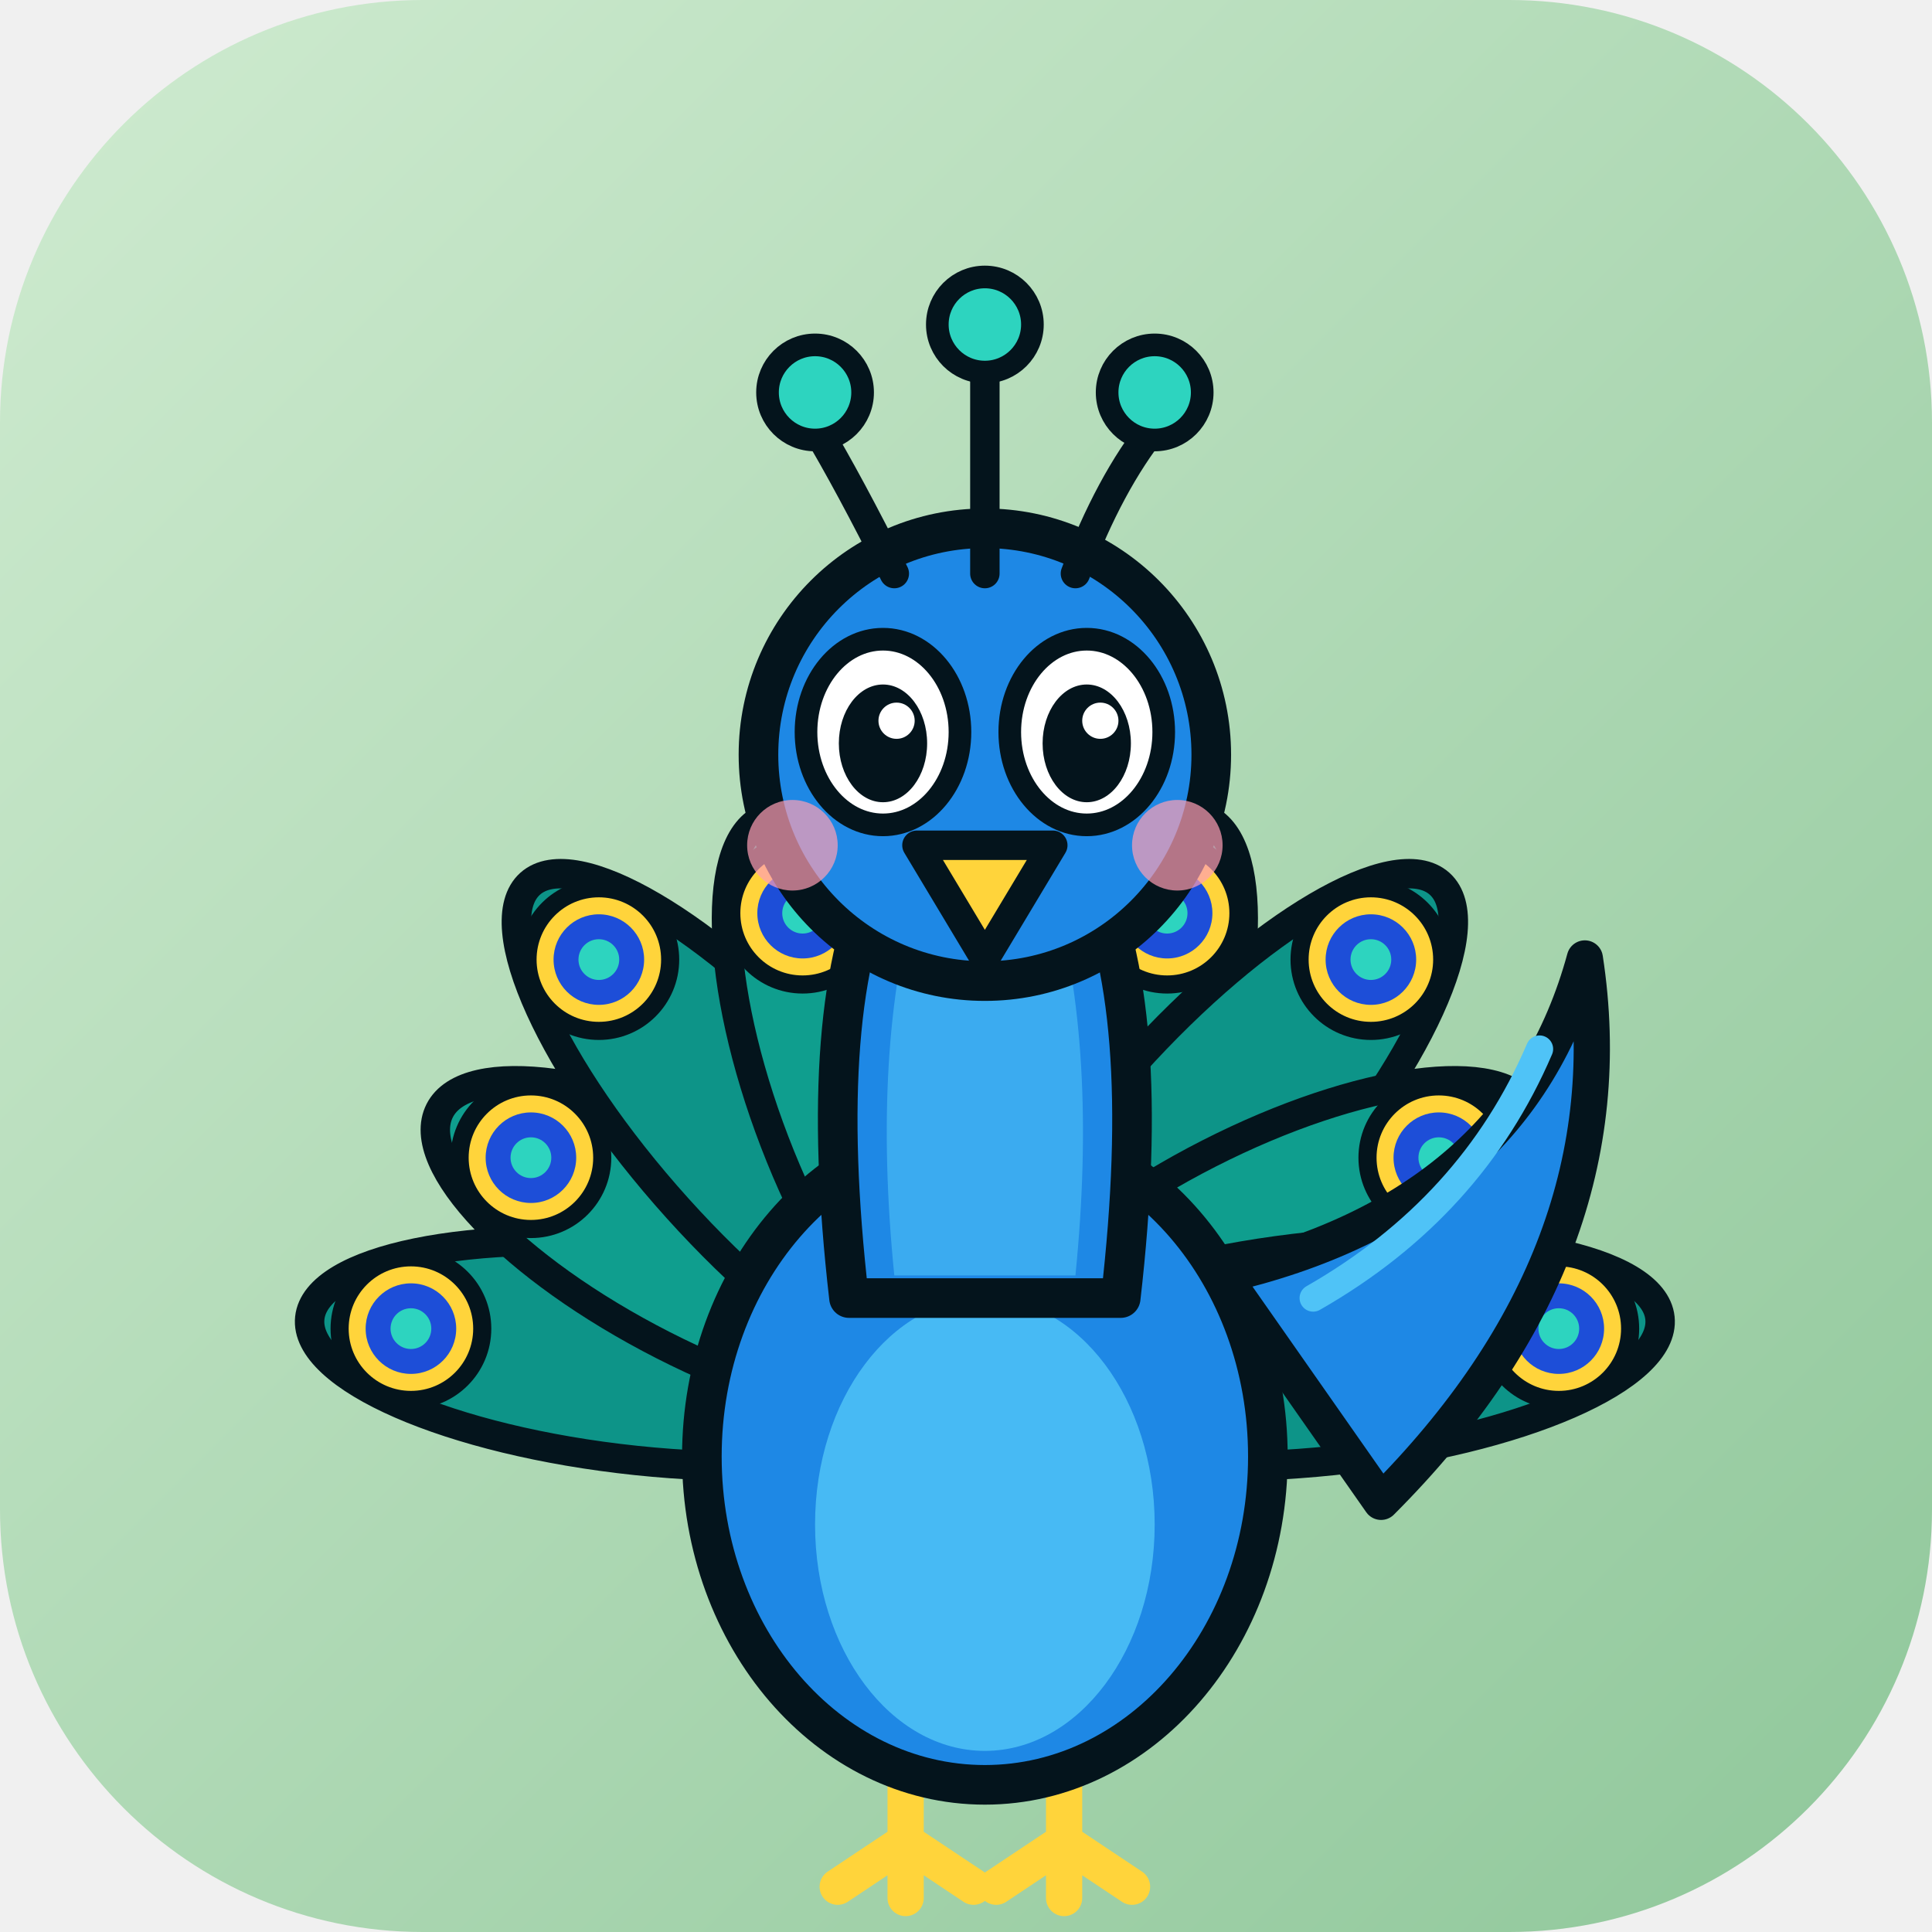
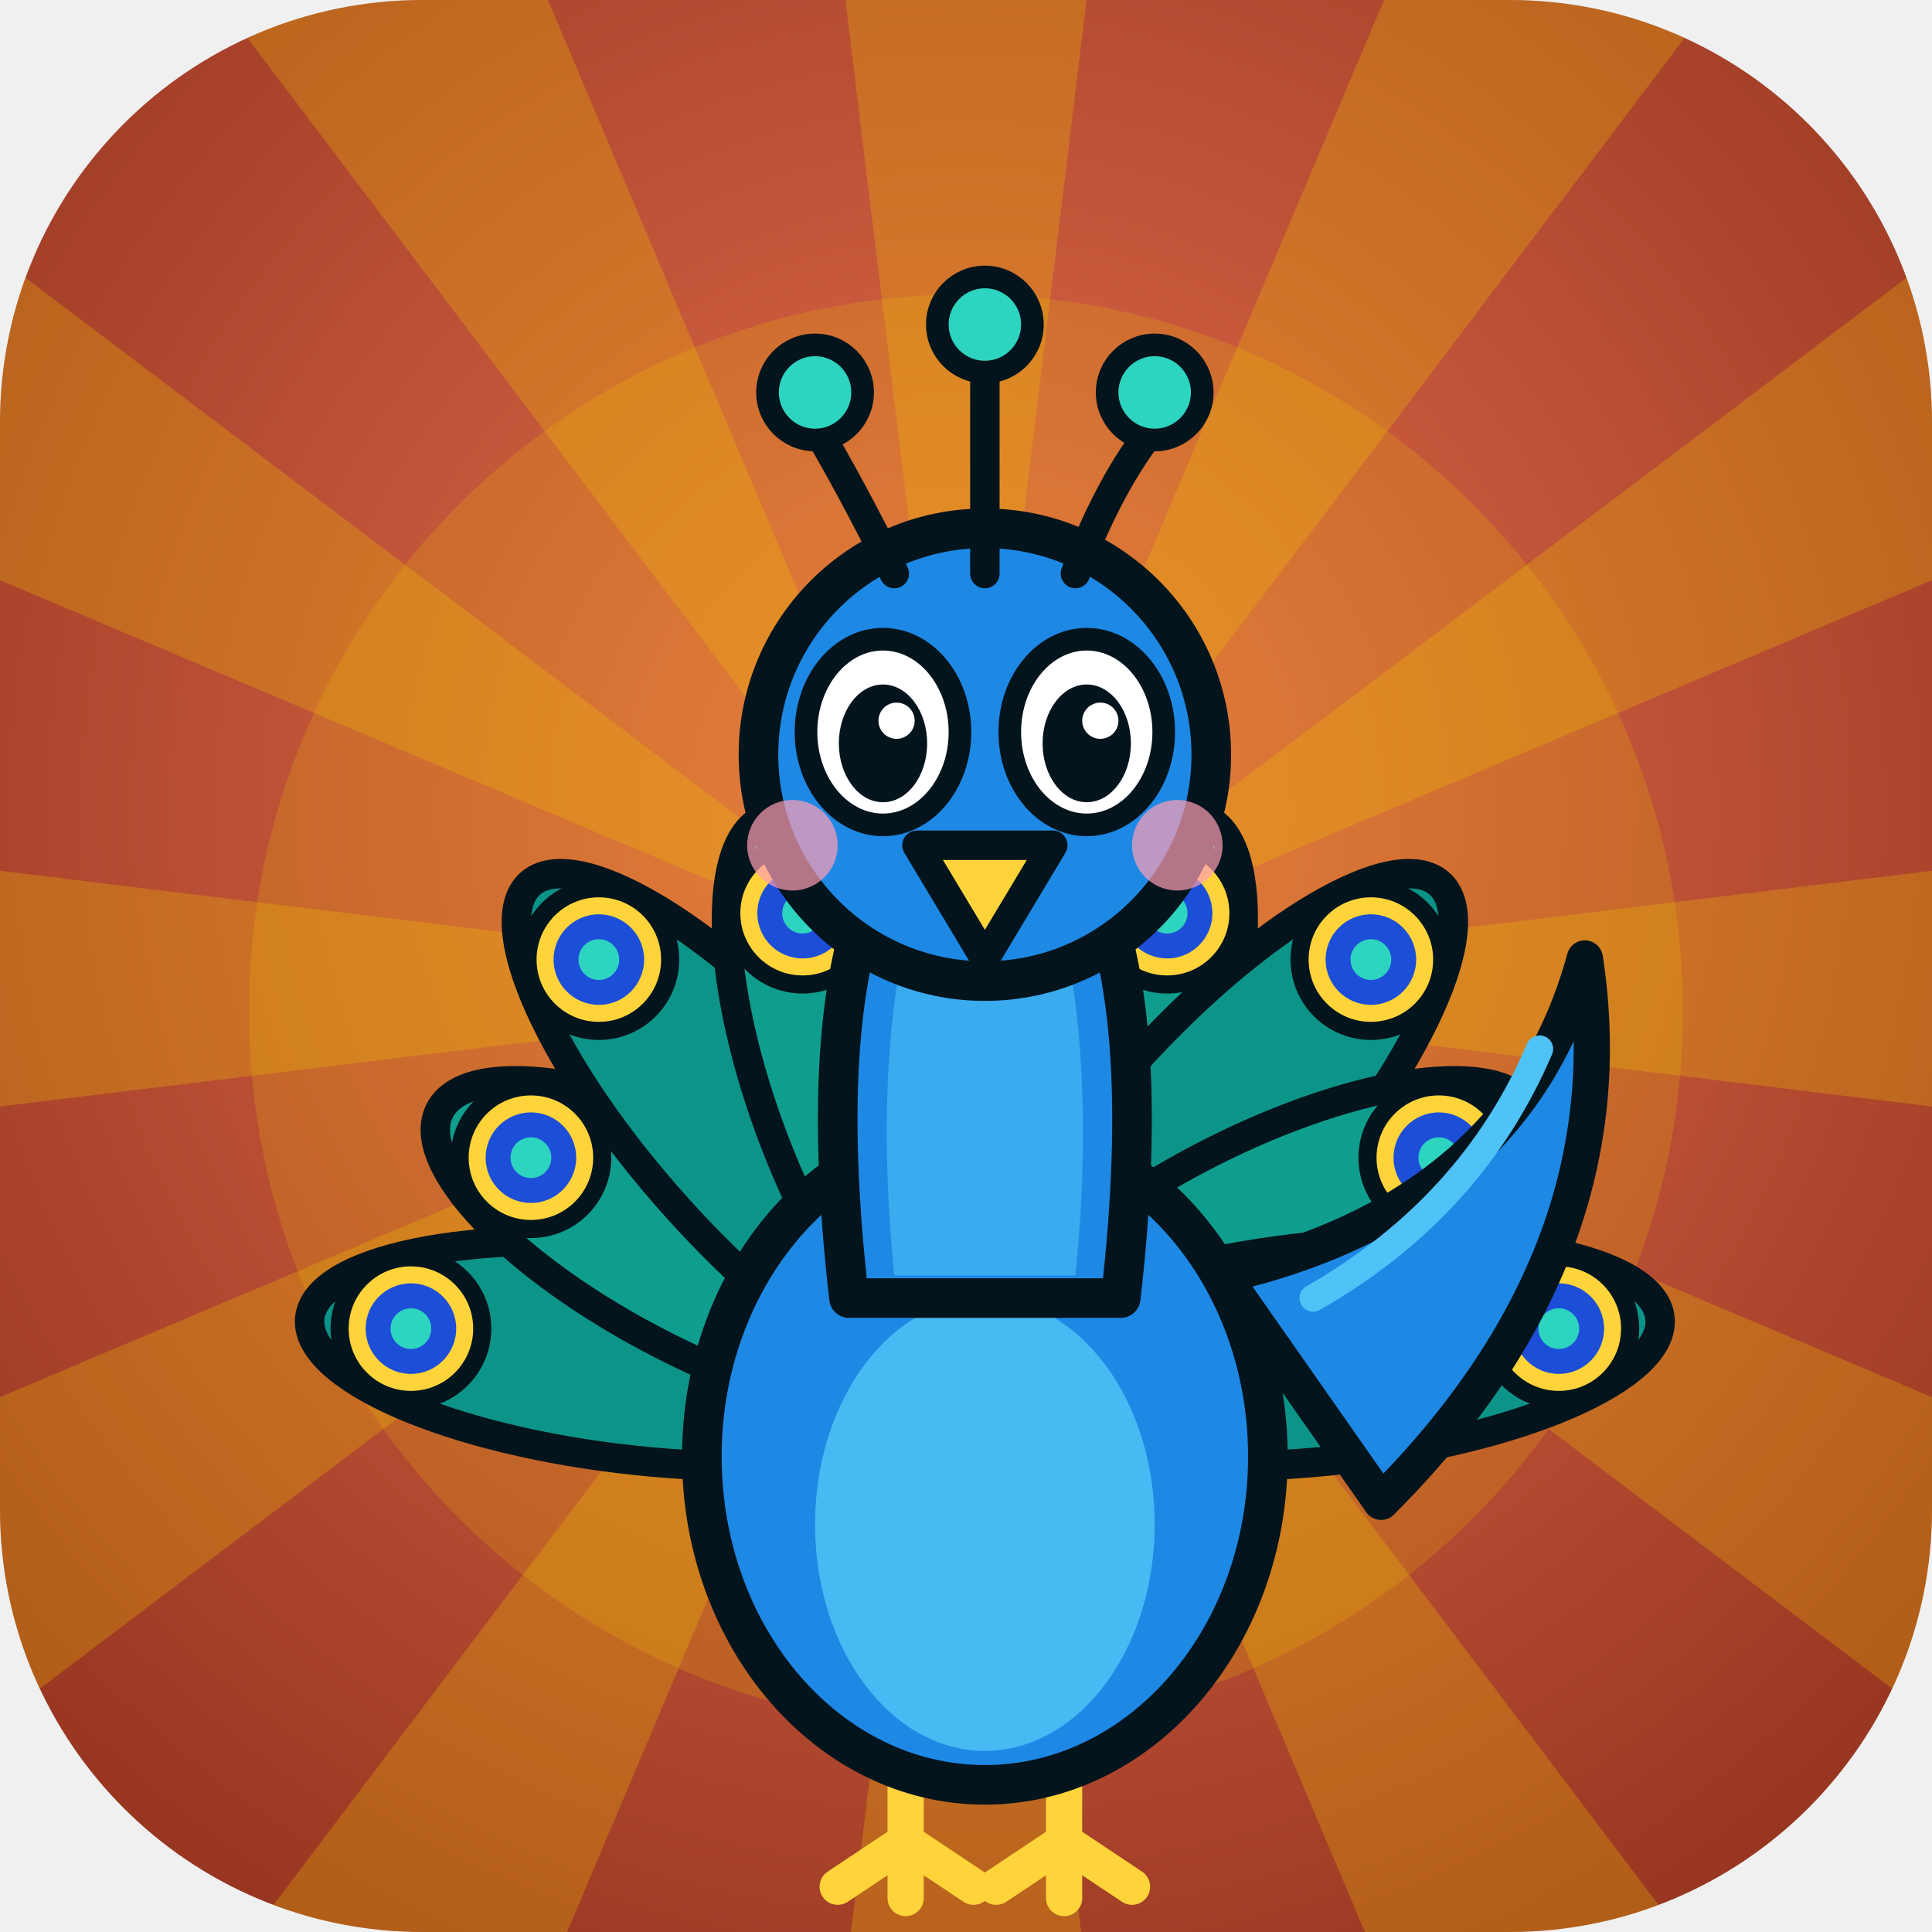
<svg xmlns="http://www.w3.org/2000/svg" viewBox="0 0 512 512">
  <defs>
-     <linearGradient id="g" x1="0" y1="0" x2="1" y2="1">
-       <stop offset="0" stop-color="#CFEBD0" />
-       <stop offset="1" stop-color="#8FC79A" />
-     </linearGradient>
+     <radialGradient id="g" cx=".5" cy=".42" r=".75">
+       <stop offset="0" stop-color="#E8704F" />
+       <stop offset="1" stop-color="#8E2F1B" />
+     </radialGradient>
+     <clipPath id="c">
+       <rect width="512" height="512" rx="112" />
+     </clipPath>
  </defs>
  <rect width="512" height="512" rx="112" fill="url(#g)" />
+   <path clip-path="url(#c)" d="M256 262 L633 216 L633 308ZM256 262 L606 410 L559 491ZM256 262 L485 565 L404 612ZM256 262 L302 639 L210 639ZM256 262 L108 612 L27 565ZM256 262 L-47 491 L-94 410ZM256 262 L-121 308 L-121 216ZM256 262 L-94 114 L-47 33ZM256 262 L27 -41 L108 -88ZM256 262 L210 -115 L302 -115ZM256 262 L404 -88 L485 -41ZM256 262 L559 33 L606 114Z" fill="#F2C200" opacity=".28" />
+   <circle cx="256" cy="268" r="190" fill="#F2C200" opacity=".2" />
  <g transform="translate(36 44) scale(3)">
    <g class="tail">
      <ellipse cx="45.2" cy="104.9" rx="9.5" ry="30.0" fill="#0D9488" stroke="#04141C" stroke-width="2.6" transform="rotate(-84 45.2 104.9)" />
      <circle cx="24.3" cy="102.7" r="6.3" fill="#FFD43B" stroke="#04141C" stroke-width="1.6" />
      <circle cx="24.3" cy="102.7" r="4" fill="#1D4ED8" />
      <circle cx="24.3" cy="102.7" r="1.8" fill="#2DD4BF" />
      <ellipse cx="50.9" cy="95.7" rx="9.5" ry="27.0" fill="#0F9E8E" stroke="#04141C" stroke-width="2.6" transform="rotate(-63 50.9 95.7)" />
      <circle cx="34.9" cy="87.6" r="6.3" fill="#FFD43B" stroke="#04141C" stroke-width="1.6" />
      <circle cx="34.9" cy="87.6" r="4" fill="#1D4ED8" />
      <circle cx="34.9" cy="87.6" r="1.8" fill="#2DD4BF" />
      <ellipse cx="54.9" cy="85.7" rx="9.5" ry="30.0" fill="#0D9488" stroke="#04141C" stroke-width="2.6" transform="rotate(-42 54.9 85.7)" />
      <circle cx="40.9" cy="70.1" r="6.3" fill="#FFD43B" stroke="#04141C" stroke-width="1.6" />
      <circle cx="40.9" cy="70.1" r="4" fill="#1D4ED8" />
      <circle cx="40.9" cy="70.1" r="1.8" fill="#2DD4BF" />
      <ellipse cx="65.3" cy="82.8" rx="9.5" ry="27.0" fill="#0F9E8E" stroke="#04141C" stroke-width="2.6" transform="rotate(-21 65.3 82.8)" />
      <circle cx="58.9" cy="66.0" r="6.3" fill="#FFD43B" stroke="#04141C" stroke-width="1.6" />
      <circle cx="58.9" cy="66.0" r="4" fill="#1D4ED8" />
      <circle cx="58.9" cy="66.0" r="1.8" fill="#2DD4BF" />
      <ellipse cx="75.0" cy="78.0" rx="9.5" ry="30.0" fill="#0D9488" stroke="#04141C" stroke-width="2.6" transform="rotate(0 75.0 78.0)" />
      <circle cx="75.0" cy="57.0" r="6.3" fill="#FFD43B" stroke="#04141C" stroke-width="1.6" />
      <circle cx="75.0" cy="57.0" r="4" fill="#1D4ED8" />
      <circle cx="75.0" cy="57.0" r="1.8" fill="#2DD4BF" />
      <ellipse cx="84.7" cy="82.8" rx="9.5" ry="27.0" fill="#0F9E8E" stroke="#04141C" stroke-width="2.6" transform="rotate(21 84.7 82.8)" />
      <circle cx="91.1" cy="66.0" r="6.3" fill="#FFD43B" stroke="#04141C" stroke-width="1.6" />
      <circle cx="91.1" cy="66.0" r="4" fill="#1D4ED8" />
      <circle cx="91.1" cy="66.0" r="1.8" fill="#2DD4BF" />
      <ellipse cx="95.1" cy="85.7" rx="9.5" ry="30.0" fill="#0D9488" stroke="#04141C" stroke-width="2.6" transform="rotate(42 95.1 85.7)" />
      <circle cx="109.1" cy="70.1" r="6.3" fill="#FFD43B" stroke="#04141C" stroke-width="1.6" />
      <circle cx="109.1" cy="70.1" r="4" fill="#1D4ED8" />
      <circle cx="109.1" cy="70.1" r="1.8" fill="#2DD4BF" />
      <ellipse cx="99.1" cy="95.7" rx="9.5" ry="27.0" fill="#0F9E8E" stroke="#04141C" stroke-width="2.6" transform="rotate(63 99.1 95.7)" />
      <circle cx="115.1" cy="87.6" r="6.3" fill="#FFD43B" stroke="#04141C" stroke-width="1.6" />
      <circle cx="115.1" cy="87.6" r="4" fill="#1D4ED8" />
      <circle cx="115.1" cy="87.6" r="1.8" fill="#2DD4BF" />
      <ellipse cx="104.8" cy="104.9" rx="9.5" ry="30.0" fill="#0D9488" stroke="#04141C" stroke-width="2.6" transform="rotate(84 104.8 104.9)" />
      <circle cx="125.7" cy="102.7" r="6.3" fill="#FFD43B" stroke="#04141C" stroke-width="1.6" />
      <circle cx="125.7" cy="102.7" r="4" fill="#1D4ED8" />
      <circle cx="125.7" cy="102.7" r="1.8" fill="#2DD4BF" />
    </g>
    <path d="M68 138 v10 M68 148 l-6 4 M68 148 l6 4 M68 148 v5" stroke="#FFD43B" stroke-width="3.2" stroke-linecap="round" fill="none" />
    <path d="M82 138 v10 M82 148 l-6 4 M82 148 l6 4 M82 148 v5" stroke="#FFD43B" stroke-width="3.2" stroke-linecap="round" fill="none" />
    <ellipse cx="75" cy="114" rx="25" ry="29" fill="#1E88E5" stroke="#04141C" stroke-width="3.5" />
    <ellipse cx="75" cy="120" rx="15" ry="20" fill="#4FC3F7" opacity=".85" />
    <path d="M63 100 Q60 74 66 62 L84 62 Q90 74 87 100Z" fill="#1E88E5" stroke="#04141C" stroke-width="3.5" stroke-linejoin="round" />
    <path d="M67 98 Q65 78 69 64 L81 64 Q85 78 83 98Z" fill="#4FC3F7" opacity=".6" />
    <circle cx="75" cy="52" r="20" fill="#1E88E5" stroke="#04141C" stroke-width="3.5" />
    <path d="M67 36 Q63 28 60 23" stroke="#04141C" stroke-width="2.6" fill="none" stroke-linecap="round" />
    <circle cx="60" cy="20" r="4.2" fill="#2DD4BF" stroke="#04141C" stroke-width="2" />
    <path d="M75 36 Q75 28 75 17" stroke="#04141C" stroke-width="2.6" fill="none" stroke-linecap="round" />
    <circle cx="75" cy="14" r="4.2" fill="#2DD4BF" stroke="#04141C" stroke-width="2" />
    <path d="M83 36 Q86 28 90 23" stroke="#04141C" stroke-width="2.6" fill="none" stroke-linecap="round" />
    <circle cx="90" cy="20" r="4.2" fill="#2DD4BF" stroke="#04141C" stroke-width="2" />
    <ellipse cx="66" cy="50" rx="6.8" ry="8.2" fill="#fff" stroke="#04141C" stroke-width="2" />
    <g class="eye">
      <ellipse cx="66" cy="51" rx="3.9" ry="5.2" fill="#04141C" />
      <circle cx="67.2" cy="49" r="1.6" fill="#fff" />
    </g>
    <ellipse cx="84" cy="50" rx="6.8" ry="8.2" fill="#fff" stroke="#04141C" stroke-width="2" />
    <g class="eye">
      <ellipse cx="84" cy="51" rx="3.9" ry="5.2" fill="#04141C" />
      <circle cx="85.2" cy="49" r="1.6" fill="#fff" />
    </g>
    <path d="M69 60 L81 60 L75 70Z" fill="#FFD43B" stroke="#04141C" stroke-width="2.6" stroke-linejoin="round" />
    <circle cx="58" cy="60" r="4" fill="#FF9EB5" opacity=".7" />
    <circle cx="92" cy="60" r="4" fill="#FF9EB5" opacity=".7" />
    <g class="wave">
      <path d="M96 98 Q122 92 128 70 Q132 96 110 118Z" fill="#1E88E5" stroke="#04141C" stroke-width="3.2" stroke-linejoin="round" />
      <path d="M104 100 Q118 92 124 78" fill="none" stroke="#4FC3F7" stroke-width="2.4" stroke-linecap="round" />
    </g>
  </g>
</svg>
